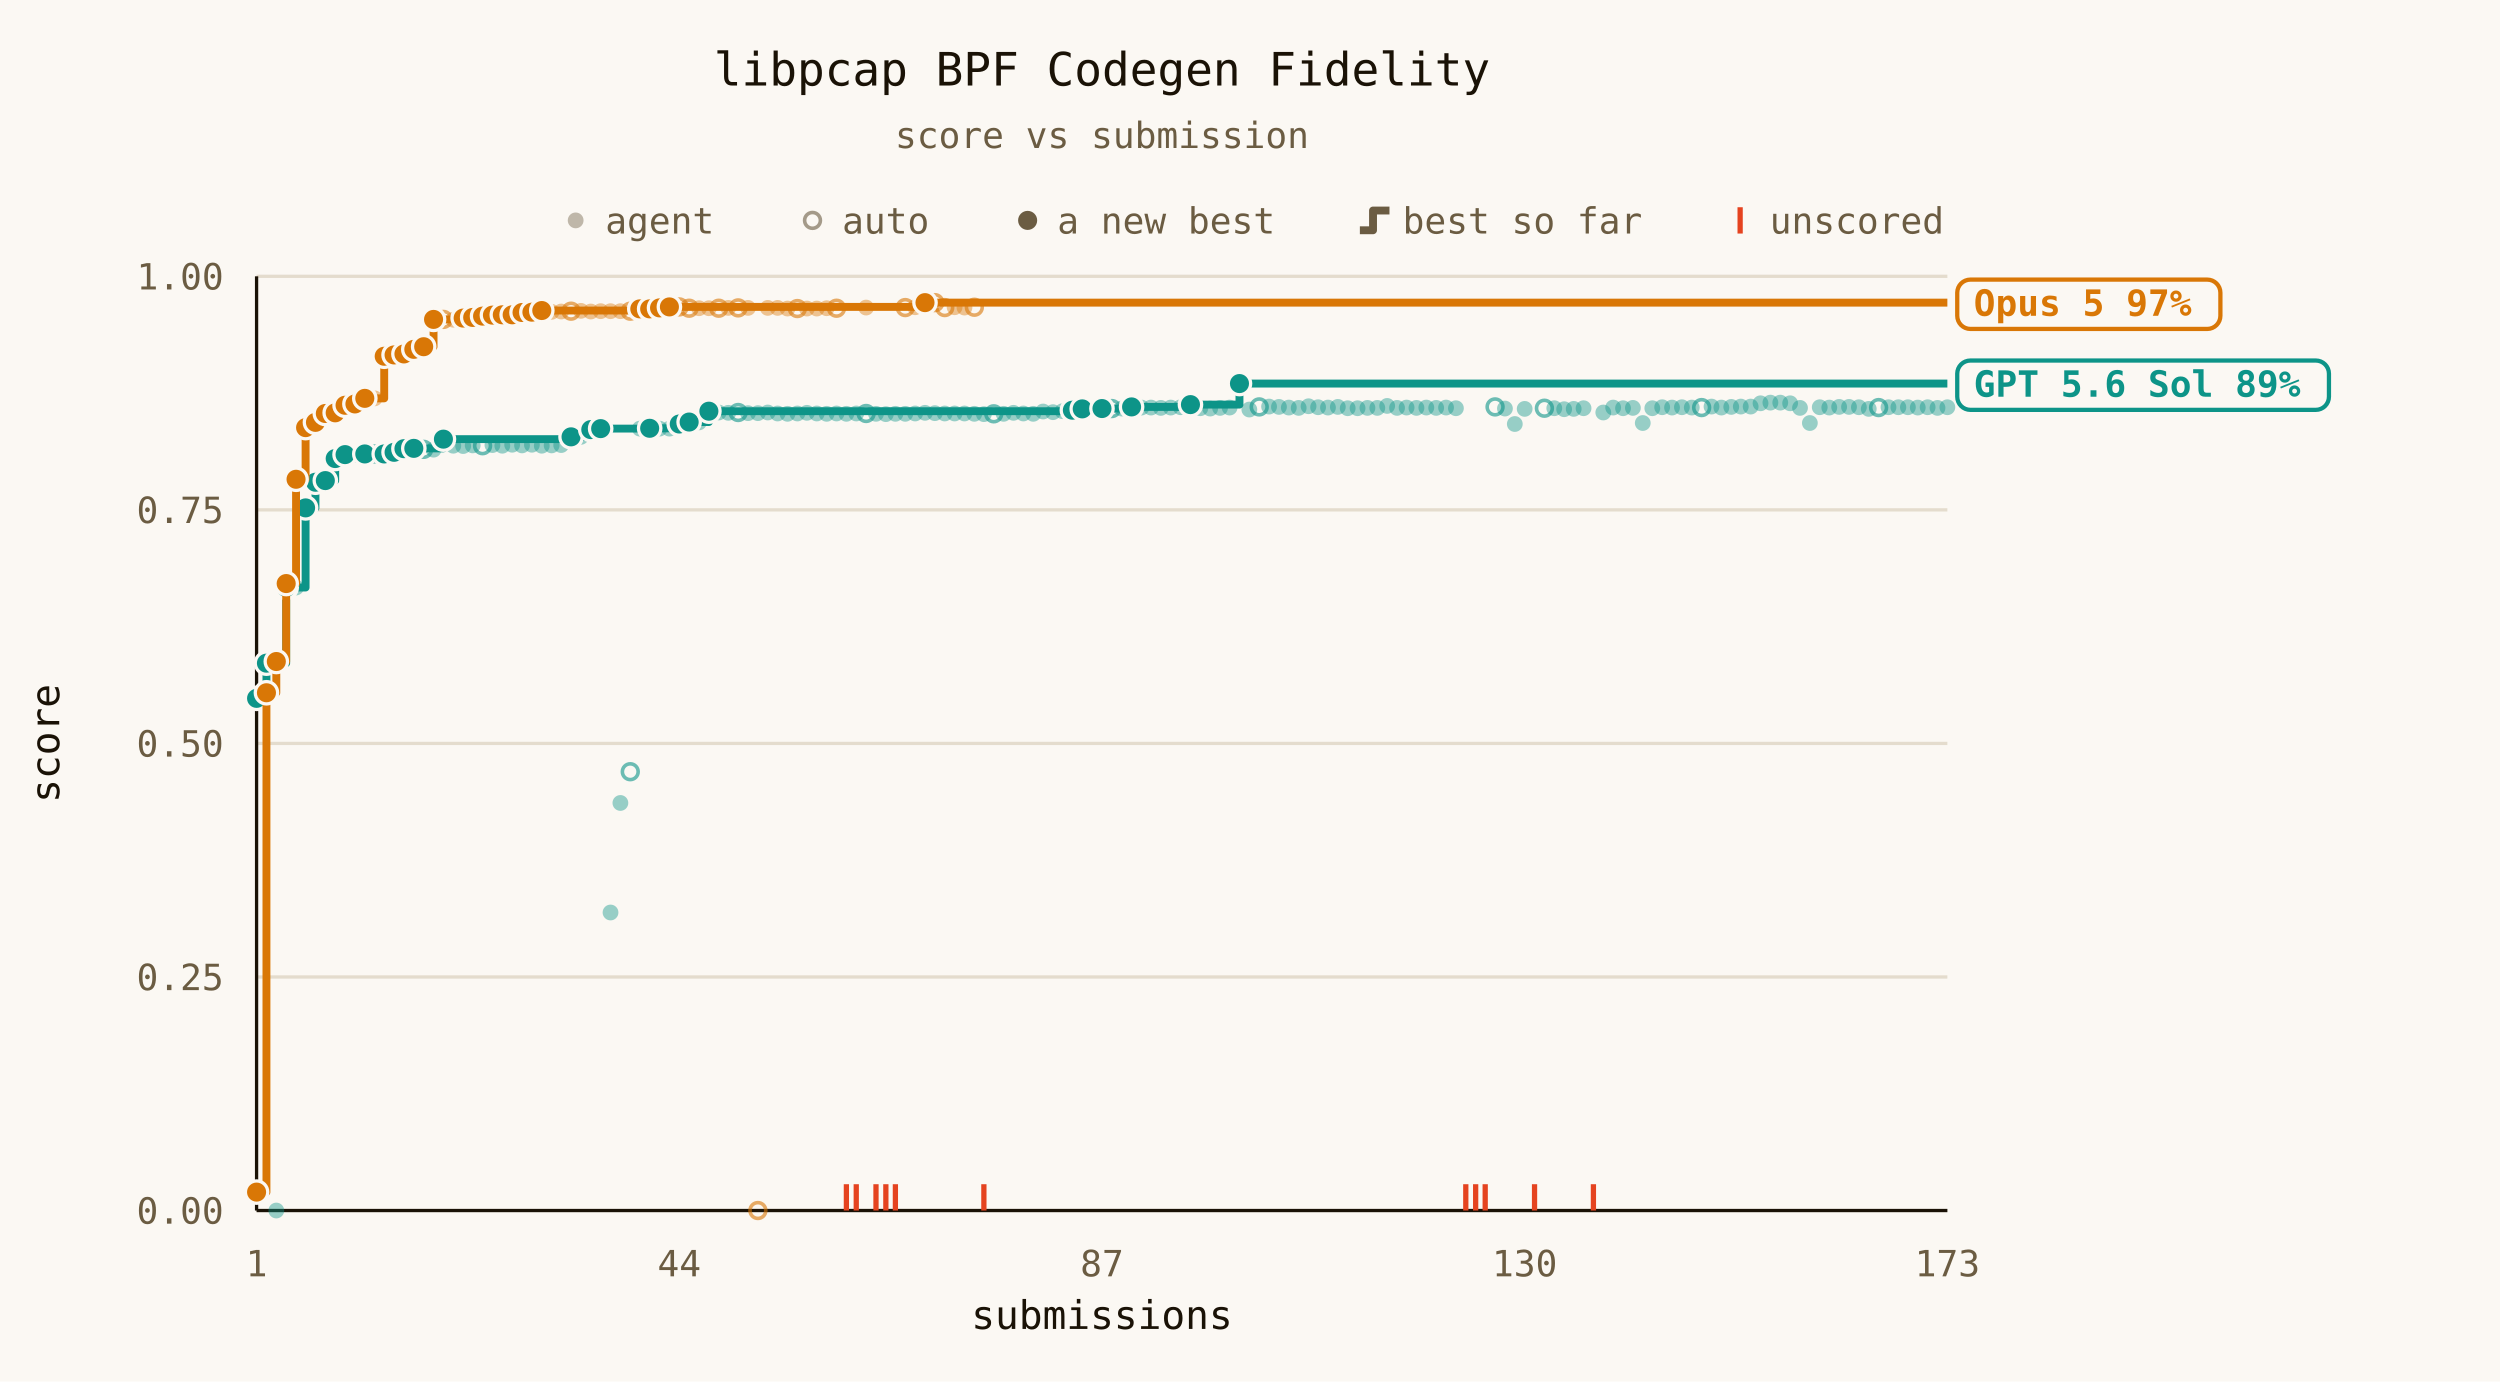
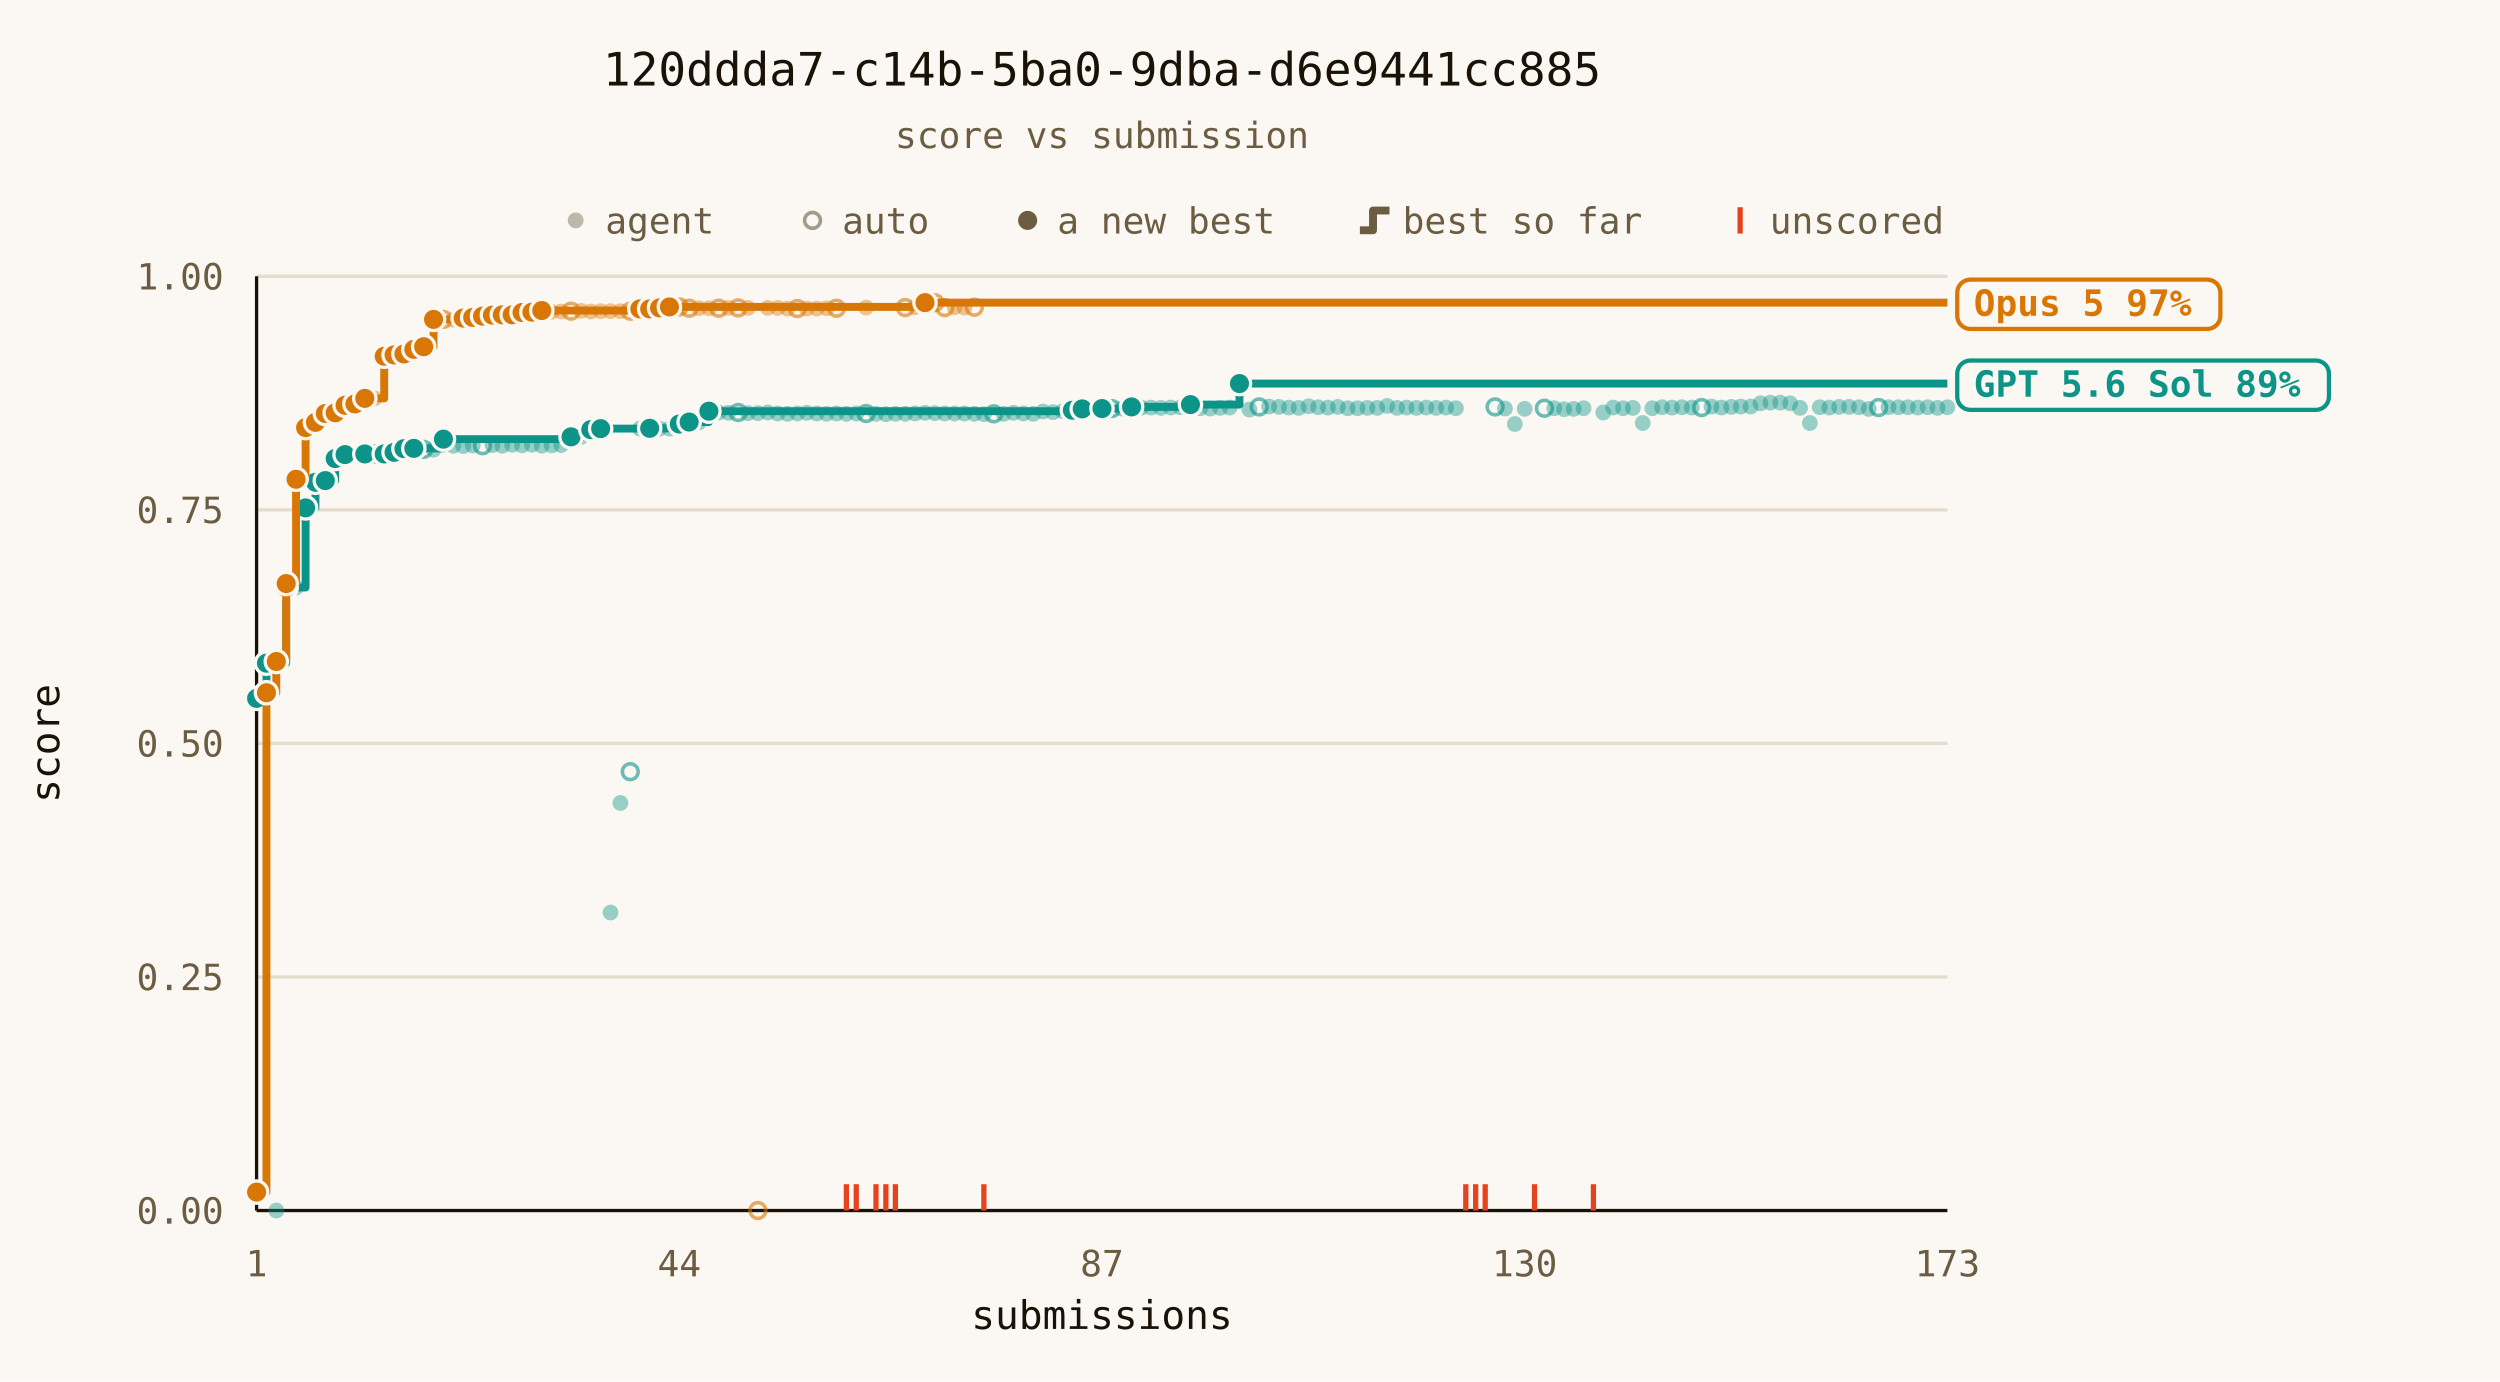
<svg xmlns="http://www.w3.org/2000/svg" width="760" height="420" viewBox="0 0 760 420" font-family="monospace">
  <rect width="760" height="420" fill="#fbf8f3" />
-   <text x="335" y="26" text-anchor="middle" font-size="14" fill="#1a1206">libpcap BPF Codegen Fidelity</text>
+   <text x="335" y="26" text-anchor="middle" font-size="14" fill="#1a1206">120ddda7-c14b-5ba0-9dba-d6e9441cc885</text>
  <text x="335" y="45" text-anchor="middle" font-size="11" fill="#6b5c42">score vs submission</text>
  <line x1="78" y1="368.0" x2="592" y2="368.0" stroke="#e4dccd" stroke-width="1" />
  <text x="68" y="372.0" text-anchor="end" font-size="11" fill="#6b5c42">0.00</text>
  <line x1="78" y1="297.0" x2="592" y2="297.0" stroke="#e4dccd" stroke-width="1" />
  <text x="68" y="301.0" text-anchor="end" font-size="11" fill="#6b5c42">0.25</text>
  <line x1="78" y1="226.0" x2="592" y2="226.0" stroke="#e4dccd" stroke-width="1" />
  <text x="68" y="230.0" text-anchor="end" font-size="11" fill="#6b5c42">0.50</text>
  <line x1="78" y1="155.0" x2="592" y2="155.0" stroke="#e4dccd" stroke-width="1" />
  <text x="68" y="159.0" text-anchor="end" font-size="11" fill="#6b5c42">0.75</text>
  <line x1="78" y1="84.0" x2="592" y2="84.0" stroke="#e4dccd" stroke-width="1" />
  <text x="68" y="88.0" text-anchor="end" font-size="11" fill="#6b5c42">1.00</text>
  <text x="78.0" y="388" text-anchor="middle" font-size="11" fill="#6b5c42">1</text>
  <text x="206.5" y="388" text-anchor="middle" font-size="11" fill="#6b5c42">44</text>
  <text x="335.0" y="388" text-anchor="middle" font-size="11" fill="#6b5c42">87</text>
  <text x="463.5" y="388" text-anchor="middle" font-size="11" fill="#6b5c42">130</text>
  <text x="592.0" y="388" text-anchor="middle" font-size="11" fill="#6b5c42">173</text>
  <line x1="78" y1="84" x2="78" y2="368" stroke="#1a1206" />
  <line x1="78" y1="368" x2="592" y2="368" stroke="#1a1206" />
  <text x="335" y="404" text-anchor="middle" font-size="12" fill="#1a1206">submissions</text>
  <text x="18" y="226" font-size="12" fill="#1a1206" transform="rotate(-90 18 226)" text-anchor="middle">score</text>
  <circle cx="175.0" cy="67.0" r="2.4" fill="#6b5c42" opacity="0.42" />
  <text x="184.0" y="71.0" font-size="11" fill="#6b5c42">agent</text>
  <circle cx="247.0" cy="67.0" r="2.4" fill="none" stroke="#6b5c42" stroke-width="1.1" opacity="0.6" />
  <text x="256.0" y="71.0" font-size="11" fill="#6b5c42">auto</text>
  <circle cx="312.4" cy="67.0" r="3.4" fill="#6b5c42" stroke="#fbf8f3" stroke-width="1" />
  <text x="321.4" y="71.0" font-size="11" fill="#6b5c42">a new best</text>
  <path d="M 413.4 70.0 L 417.4 70.0 L 417.4 64.0 L 422.4 64.0" fill="none" stroke="#6b5c42" stroke-width="2.4" stroke-linejoin="round" />
  <text x="426.4" y="71.0" font-size="11" fill="#6b5c42">best so far</text>
  <line x1="529.0" y1="71.0" x2="529.0" y2="63.0" stroke="#e5431f" stroke-width="1.6" />
  <text x="538.0" y="71.0" font-size="11" fill="#6b5c42">unscored</text>
  <circle cx="78.0" cy="212.3" r="2.4" fill="none" stroke="#0d9488" stroke-width="1.1" opacity="0.6" />
  <circle cx="81.0" cy="201.6" r="2.4" fill="#0d9488" opacity="0.42" />
  <circle cx="84.0" cy="368.0" r="2.4" fill="#0d9488" opacity="0.42" />
  <circle cx="87.0" cy="178.6" r="2.4" fill="none" stroke="#0d9488" stroke-width="1.1" opacity="0.6" />
  <circle cx="90.0" cy="178.6" r="2.4" fill="#0d9488" opacity="0.42" />
  <circle cx="92.9" cy="154.4" r="2.4" fill="#0d9488" opacity="0.42" />
  <circle cx="95.9" cy="146.6" r="2.4" fill="#0d9488" opacity="0.42" />
  <circle cx="98.9" cy="146.1" r="2.4" fill="none" stroke="#0d9488" stroke-width="1.1" opacity="0.6" />
  <circle cx="101.9" cy="139.4" r="2.4" fill="none" stroke="#0d9488" stroke-width="1.1" opacity="0.6" />
  <circle cx="104.9" cy="138.2" r="2.4" fill="#0d9488" opacity="0.42" />
  <circle cx="107.9" cy="138.3" r="2.4" fill="#0d9488" opacity="0.42" />
  <circle cx="110.9" cy="138.0" r="2.4" fill="#0d9488" opacity="0.42" />
  <circle cx="113.9" cy="138.0" r="2.4" fill="none" stroke="#0d9488" stroke-width="1.1" opacity="0.6" />
  <circle cx="116.8" cy="138.0" r="2.4" fill="#0d9488" opacity="0.42" />
  <circle cx="119.8" cy="137.5" r="2.4" fill="#0d9488" opacity="0.42" />
  <circle cx="122.8" cy="136.4" r="2.4" fill="#0d9488" opacity="0.42" />
  <circle cx="125.8" cy="136.3" r="2.4" fill="#0d9488" opacity="0.42" />
  <circle cx="128.8" cy="136.6" r="2.4" fill="none" stroke="#0d9488" stroke-width="1.1" opacity="0.6" />
  <circle cx="131.8" cy="136.7" r="2.4" fill="#0d9488" opacity="0.42" />
  <circle cx="134.8" cy="133.5" r="2.4" fill="#0d9488" opacity="0.42" />
  <circle cx="137.8" cy="135.5" r="2.4" fill="#0d9488" opacity="0.42" />
  <circle cx="140.8" cy="135.6" r="2.4" fill="#0d9488" opacity="0.42" />
  <circle cx="143.7" cy="135.4" r="2.4" fill="#0d9488" opacity="0.42" />
  <circle cx="146.7" cy="135.5" r="2.4" fill="none" stroke="#0d9488" stroke-width="1.1" opacity="0.6" />
  <circle cx="149.7" cy="135.3" r="2.4" fill="#0d9488" opacity="0.42" />
  <circle cx="152.7" cy="135.5" r="2.4" fill="#0d9488" opacity="0.42" />
  <circle cx="155.7" cy="135.2" r="2.4" fill="#0d9488" opacity="0.42" />
  <circle cx="158.7" cy="135.4" r="2.4" fill="#0d9488" opacity="0.42" />
  <circle cx="161.7" cy="135.2" r="2.4" fill="#0d9488" opacity="0.42" />
  <circle cx="164.7" cy="135.5" r="2.4" fill="#0d9488" opacity="0.42" />
  <circle cx="167.7" cy="135.4" r="2.4" fill="#0d9488" opacity="0.42" />
  <circle cx="170.6" cy="135.3" r="2.4" fill="#0d9488" opacity="0.42" />
  <circle cx="173.6" cy="132.8" r="2.4" fill="none" stroke="#0d9488" stroke-width="1.1" opacity="0.6" />
  <circle cx="176.6" cy="132.8" r="2.4" fill="#0d9488" opacity="0.42" />
  <circle cx="179.6" cy="130.6" r="2.4" fill="#0d9488" opacity="0.42" />
  <circle cx="182.6" cy="130.3" r="2.4" fill="#0d9488" opacity="0.42" />
  <circle cx="185.6" cy="277.4" r="2.4" fill="#0d9488" opacity="0.42" />
  <circle cx="188.6" cy="244.1" r="2.4" fill="#0d9488" opacity="0.42" />
  <circle cx="191.6" cy="234.6" r="2.4" fill="none" stroke="#0d9488" stroke-width="1.1" opacity="0.6" />
  <circle cx="194.5" cy="130.3" r="2.4" fill="#0d9488" opacity="0.42" />
  <circle cx="197.5" cy="130.2" r="2.4" fill="#0d9488" opacity="0.42" />
  <circle cx="200.5" cy="130.3" r="2.4" fill="#0d9488" opacity="0.42" />
  <circle cx="203.5" cy="130.3" r="2.4" fill="#0d9488" opacity="0.42" />
  <circle cx="206.5" cy="128.9" r="2.4" fill="#0d9488" opacity="0.42" />
  <circle cx="209.5" cy="128.3" r="2.4" fill="#0d9488" opacity="0.42" />
  <circle cx="212.5" cy="128.4" r="2.4" fill="#0d9488" opacity="0.42" />
  <circle cx="215.5" cy="125.0" r="2.4" fill="#0d9488" opacity="0.42" />
  <circle cx="218.5" cy="125.4" r="2.4" fill="#0d9488" opacity="0.42" />
  <circle cx="221.4" cy="125.5" r="2.4" fill="#0d9488" opacity="0.42" />
  <circle cx="224.4" cy="125.4" r="2.4" fill="none" stroke="#0d9488" stroke-width="1.1" opacity="0.6" />
  <circle cx="227.4" cy="125.6" r="2.4" fill="#0d9488" opacity="0.42" />
  <circle cx="230.4" cy="125.6" r="2.4" fill="#0d9488" opacity="0.42" />
  <circle cx="233.4" cy="125.4" r="2.4" fill="#0d9488" opacity="0.42" />
  <circle cx="236.4" cy="125.7" r="2.4" fill="#0d9488" opacity="0.42" />
  <circle cx="239.4" cy="125.8" r="2.4" fill="#0d9488" opacity="0.42" />
  <circle cx="242.4" cy="125.7" r="2.4" fill="#0d9488" opacity="0.42" />
  <circle cx="245.3" cy="125.5" r="2.4" fill="#0d9488" opacity="0.42" />
  <circle cx="248.3" cy="125.7" r="2.4" fill="#0d9488" opacity="0.42" />
  <circle cx="251.3" cy="125.8" r="2.4" fill="#0d9488" opacity="0.42" />
  <circle cx="254.3" cy="125.7" r="2.4" fill="#0d9488" opacity="0.42" />
  <circle cx="257.3" cy="125.8" r="2.4" fill="#0d9488" opacity="0.42" />
  <circle cx="260.3" cy="125.7" r="2.4" fill="#0d9488" opacity="0.42" />
  <circle cx="263.3" cy="125.7" r="2.4" fill="none" stroke="#0d9488" stroke-width="1.1" opacity="0.6" />
  <circle cx="266.3" cy="125.8" r="2.4" fill="#0d9488" opacity="0.42" />
  <circle cx="269.3" cy="125.9" r="2.4" fill="#0d9488" opacity="0.42" />
  <circle cx="272.2" cy="125.8" r="2.4" fill="#0d9488" opacity="0.42" />
  <circle cx="275.2" cy="125.8" r="2.4" fill="#0d9488" opacity="0.42" />
  <circle cx="278.2" cy="125.7" r="2.4" fill="#0d9488" opacity="0.42" />
  <circle cx="281.2" cy="125.5" r="2.4" fill="#0d9488" opacity="0.42" />
  <circle cx="284.2" cy="125.6" r="2.4" fill="#0d9488" opacity="0.42" />
  <circle cx="287.2" cy="125.7" r="2.4" fill="#0d9488" opacity="0.42" />
  <circle cx="290.2" cy="125.7" r="2.4" fill="#0d9488" opacity="0.42" />
  <circle cx="293.2" cy="125.7" r="2.4" fill="#0d9488" opacity="0.42" />
  <circle cx="296.2" cy="125.8" r="2.4" fill="#0d9488" opacity="0.42" />
  <circle cx="299.1" cy="125.9" r="2.4" fill="#0d9488" opacity="0.42" />
  <circle cx="302.1" cy="125.8" r="2.4" fill="none" stroke="#0d9488" stroke-width="1.1" opacity="0.6" />
  <circle cx="305.1" cy="125.8" r="2.4" fill="#0d9488" opacity="0.42" />
  <circle cx="308.1" cy="125.5" r="2.4" fill="#0d9488" opacity="0.42" />
  <circle cx="311.1" cy="125.7" r="2.4" fill="#0d9488" opacity="0.42" />
  <circle cx="314.1" cy="125.8" r="2.4" fill="#0d9488" opacity="0.42" />
  <circle cx="317.1" cy="125.1" r="2.4" fill="#0d9488" opacity="0.42" />
  <circle cx="320.1" cy="125.3" r="2.4" fill="#0d9488" opacity="0.42" />
  <circle cx="323.0" cy="125.0" r="2.4" fill="#0d9488" opacity="0.42" />
  <circle cx="326.0" cy="124.7" r="2.4" fill="#0d9488" opacity="0.42" />
  <circle cx="329.0" cy="124.3" r="2.4" fill="#0d9488" opacity="0.42" />
  <circle cx="332.0" cy="124.3" r="2.4" fill="#0d9488" opacity="0.42" />
  <circle cx="335.0" cy="124.2" r="2.4" fill="#0d9488" opacity="0.42" />
  <circle cx="338.0" cy="124.2" r="2.4" fill="none" stroke="#0d9488" stroke-width="1.1" opacity="0.6" />
  <circle cx="341.0" cy="124.2" r="2.4" fill="#0d9488" opacity="0.42" />
  <circle cx="344.0" cy="123.7" r="2.4" fill="#0d9488" opacity="0.42" />
  <circle cx="347.0" cy="123.9" r="2.4" fill="#0d9488" opacity="0.42" />
  <circle cx="349.9" cy="123.9" r="2.4" fill="#0d9488" opacity="0.42" />
  <circle cx="352.9" cy="124.0" r="2.4" fill="#0d9488" opacity="0.42" />
  <circle cx="355.9" cy="123.9" r="2.4" fill="#0d9488" opacity="0.42" />
  <circle cx="358.9" cy="123.8" r="2.4" fill="#0d9488" opacity="0.42" />
  <circle cx="361.9" cy="123.0" r="2.4" fill="#0d9488" opacity="0.42" />
  <circle cx="364.9" cy="124.1" r="2.4" fill="#0d9488" opacity="0.42" />
  <circle cx="367.9" cy="124.2" r="2.4" fill="#0d9488" opacity="0.42" />
  <circle cx="370.9" cy="124.0" r="2.4" fill="#0d9488" opacity="0.42" />
  <circle cx="373.8" cy="123.9" r="2.4" fill="#0d9488" opacity="0.42" />
  <circle cx="376.8" cy="116.6" r="2.4" fill="#0d9488" opacity="0.42" />
  <circle cx="379.8" cy="124.5" r="2.4" fill="#0d9488" opacity="0.42" />
  <circle cx="382.8" cy="123.7" r="2.4" fill="none" stroke="#0d9488" stroke-width="1.1" opacity="0.6" />
  <circle cx="385.8" cy="123.6" r="2.4" fill="#0d9488" opacity="0.42" />
  <circle cx="388.8" cy="123.7" r="2.4" fill="#0d9488" opacity="0.42" />
  <circle cx="391.8" cy="123.9" r="2.4" fill="#0d9488" opacity="0.42" />
  <circle cx="394.8" cy="124.0" r="2.4" fill="#0d9488" opacity="0.42" />
  <circle cx="397.8" cy="123.5" r="2.4" fill="#0d9488" opacity="0.42" />
  <circle cx="400.7" cy="123.8" r="2.4" fill="#0d9488" opacity="0.42" />
  <circle cx="403.7" cy="123.9" r="2.4" fill="#0d9488" opacity="0.42" />
  <circle cx="406.7" cy="123.7" r="2.4" fill="#0d9488" opacity="0.42" />
  <circle cx="409.7" cy="124.1" r="2.4" fill="#0d9488" opacity="0.42" />
  <circle cx="412.7" cy="124.1" r="2.4" fill="#0d9488" opacity="0.42" />
  <circle cx="415.7" cy="124.0" r="2.4" fill="#0d9488" opacity="0.42" />
  <circle cx="418.7" cy="124.0" r="2.4" fill="#0d9488" opacity="0.42" />
  <circle cx="421.7" cy="123.4" r="2.4" fill="#0d9488" opacity="0.42" />
  <circle cx="424.7" cy="124.0" r="2.4" fill="#0d9488" opacity="0.42" />
  <circle cx="427.6" cy="123.9" r="2.4" fill="#0d9488" opacity="0.42" />
  <circle cx="430.6" cy="124.0" r="2.4" fill="#0d9488" opacity="0.42" />
  <circle cx="433.6" cy="123.9" r="2.4" fill="#0d9488" opacity="0.42" />
  <circle cx="436.6" cy="124.0" r="2.4" fill="#0d9488" opacity="0.42" />
  <circle cx="439.6" cy="123.9" r="2.4" fill="#0d9488" opacity="0.42" />
  <circle cx="442.6" cy="124.1" r="2.4" fill="#0d9488" opacity="0.42" />
  <circle cx="454.5" cy="123.7" r="2.4" fill="none" stroke="#0d9488" stroke-width="1.1" opacity="0.6" />
  <circle cx="457.5" cy="124.2" r="2.4" fill="#0d9488" opacity="0.42" />
  <circle cx="460.5" cy="128.9" r="2.4" fill="#0d9488" opacity="0.42" />
  <circle cx="463.5" cy="124.3" r="2.4" fill="#0d9488" opacity="0.42" />
  <circle cx="469.5" cy="124.1" r="2.4" fill="none" stroke="#0d9488" stroke-width="1.1" opacity="0.6" />
  <circle cx="472.5" cy="124.1" r="2.4" fill="#0d9488" opacity="0.42" />
  <circle cx="475.5" cy="124.4" r="2.4" fill="#0d9488" opacity="0.42" />
  <circle cx="478.4" cy="124.3" r="2.4" fill="#0d9488" opacity="0.42" />
  <circle cx="481.4" cy="124.1" r="2.4" fill="#0d9488" opacity="0.42" />
  <circle cx="487.4" cy="125.4" r="2.4" fill="#0d9488" opacity="0.42" />
  <circle cx="490.4" cy="123.9" r="2.4" fill="#0d9488" opacity="0.42" />
  <circle cx="493.4" cy="124.1" r="2.4" fill="#0d9488" opacity="0.42" />
  <circle cx="496.4" cy="124.0" r="2.4" fill="#0d9488" opacity="0.42" />
  <circle cx="499.4" cy="128.6" r="2.4" fill="#0d9488" opacity="0.42" />
  <circle cx="502.3" cy="124.1" r="2.4" fill="#0d9488" opacity="0.42" />
  <circle cx="505.3" cy="123.8" r="2.4" fill="#0d9488" opacity="0.42" />
  <circle cx="508.3" cy="123.9" r="2.4" fill="#0d9488" opacity="0.42" />
  <circle cx="511.3" cy="123.8" r="2.4" fill="#0d9488" opacity="0.42" />
  <circle cx="514.3" cy="123.9" r="2.4" fill="#0d9488" opacity="0.42" />
  <circle cx="517.3" cy="123.9" r="2.4" fill="none" stroke="#0d9488" stroke-width="1.1" opacity="0.6" />
  <circle cx="520.3" cy="123.6" r="2.4" fill="#0d9488" opacity="0.42" />
  <circle cx="523.3" cy="123.9" r="2.4" fill="#0d9488" opacity="0.42" />
  <circle cx="526.3" cy="123.7" r="2.4" fill="#0d9488" opacity="0.42" />
  <circle cx="529.2" cy="123.6" r="2.4" fill="#0d9488" opacity="0.42" />
  <circle cx="532.2" cy="123.6" r="2.4" fill="#0d9488" opacity="0.42" />
  <circle cx="535.2" cy="122.6" r="2.4" fill="#0d9488" opacity="0.42" />
  <circle cx="538.2" cy="122.4" r="2.4" fill="#0d9488" opacity="0.42" />
  <circle cx="541.2" cy="122.4" r="2.4" fill="#0d9488" opacity="0.42" />
  <circle cx="544.2" cy="122.6" r="2.4" fill="#0d9488" opacity="0.42" />
  <circle cx="547.2" cy="124.0" r="2.4" fill="#0d9488" opacity="0.42" />
  <circle cx="550.2" cy="128.6" r="2.4" fill="#0d9488" opacity="0.42" />
  <circle cx="553.2" cy="123.8" r="2.4" fill="#0d9488" opacity="0.42" />
  <circle cx="556.1" cy="123.9" r="2.4" fill="#0d9488" opacity="0.42" />
  <circle cx="559.1" cy="123.7" r="2.4" fill="#0d9488" opacity="0.42" />
  <circle cx="562.1" cy="123.7" r="2.4" fill="#0d9488" opacity="0.42" />
  <circle cx="565.1" cy="123.8" r="2.4" fill="#0d9488" opacity="0.42" />
  <circle cx="568.1" cy="124.3" r="2.4" fill="#0d9488" opacity="0.42" />
  <circle cx="571.1" cy="123.9" r="2.4" fill="none" stroke="#0d9488" stroke-width="1.1" opacity="0.6" />
  <circle cx="574.1" cy="123.8" r="2.4" fill="#0d9488" opacity="0.42" />
  <circle cx="577.1" cy="123.8" r="2.4" fill="#0d9488" opacity="0.42" />
  <circle cx="580.0" cy="123.8" r="2.4" fill="#0d9488" opacity="0.42" />
  <circle cx="583.0" cy="123.9" r="2.4" fill="#0d9488" opacity="0.42" />
  <circle cx="586.0" cy="123.8" r="2.4" fill="#0d9488" opacity="0.42" />
  <circle cx="589.0" cy="124.0" r="2.4" fill="#0d9488" opacity="0.42" />
  <circle cx="592.0" cy="123.8" r="2.4" fill="#0d9488" opacity="0.42" />
  <line x1="445.6" y1="368" x2="445.6" y2="360" stroke="#e5431f" stroke-width="1.6" />
  <line x1="448.6" y1="368" x2="448.6" y2="360" stroke="#e5431f" stroke-width="1.6" />
  <line x1="451.5" y1="368" x2="451.5" y2="360" stroke="#e5431f" stroke-width="1.6" />
  <line x1="466.5" y1="368" x2="466.5" y2="360" stroke="#e5431f" stroke-width="1.6" />
  <line x1="484.4" y1="368" x2="484.4" y2="360" stroke="#e5431f" stroke-width="1.6" />
  <path d="M 78.0 212.3 L 81.0 212.3 L 81.0 201.6 L 87.0 201.6 L 87.0 178.6 L 92.9 178.6 L 92.9 154.4 L 95.9 154.4 L 95.9 146.6 L 98.9 146.6 L 98.9 146.1 L 101.9 146.1 L 101.9 139.4 L 104.9 139.4 L 104.9 138.2 L 110.9 138.2 L 110.9 138.0 L 116.8 138.0 L 116.8 138.0 L 119.8 138.0 L 119.8 137.5 L 122.8 137.5 L 122.8 136.4 L 125.8 136.4 L 125.8 136.3 L 134.8 136.3 L 134.8 133.5 L 173.6 133.5 L 173.6 132.8 L 179.6 132.8 L 179.6 130.6 L 182.6 130.6 L 182.6 130.3 L 197.5 130.3 L 197.5 130.2 L 206.5 130.2 L 206.5 128.9 L 209.5 128.9 L 209.5 128.3 L 215.5 128.3 L 215.5 125.0 L 326.0 125.0 L 326.0 124.7 L 329.0 124.7 L 329.0 124.3 L 335.0 124.3 L 335.0 124.2 L 344.0 124.2 L 344.0 123.7 L 361.9 123.7 L 361.9 123.0 L 376.8 123.0 L 376.8 116.6 L 592 116.6" fill="none" stroke="#0d9488" stroke-width="2.4" stroke-linejoin="round" />
  <circle cx="78.0" cy="212.3" r="3.4" fill="#0d9488" stroke="#fbf8f3" stroke-width="1" />
  <circle cx="81.0" cy="201.6" r="3.4" fill="#0d9488" stroke="#fbf8f3" stroke-width="1" />
  <circle cx="87.0" cy="178.6" r="3.4" fill="#0d9488" stroke="#fbf8f3" stroke-width="1" />
  <circle cx="92.9" cy="154.4" r="3.4" fill="#0d9488" stroke="#fbf8f3" stroke-width="1" />
  <circle cx="95.9" cy="146.6" r="3.4" fill="#0d9488" stroke="#fbf8f3" stroke-width="1" />
  <circle cx="98.9" cy="146.1" r="3.4" fill="#0d9488" stroke="#fbf8f3" stroke-width="1" />
  <circle cx="101.9" cy="139.4" r="3.4" fill="#0d9488" stroke="#fbf8f3" stroke-width="1" />
  <circle cx="104.9" cy="138.2" r="3.4" fill="#0d9488" stroke="#fbf8f3" stroke-width="1" />
  <circle cx="110.9" cy="138.0" r="3.4" fill="#0d9488" stroke="#fbf8f3" stroke-width="1" />
  <circle cx="116.8" cy="138.0" r="3.4" fill="#0d9488" stroke="#fbf8f3" stroke-width="1" />
  <circle cx="119.8" cy="137.5" r="3.4" fill="#0d9488" stroke="#fbf8f3" stroke-width="1" />
  <circle cx="122.8" cy="136.4" r="3.4" fill="#0d9488" stroke="#fbf8f3" stroke-width="1" />
  <circle cx="125.8" cy="136.3" r="3.4" fill="#0d9488" stroke="#fbf8f3" stroke-width="1" />
  <circle cx="134.8" cy="133.5" r="3.4" fill="#0d9488" stroke="#fbf8f3" stroke-width="1" />
  <circle cx="173.6" cy="132.8" r="3.4" fill="#0d9488" stroke="#fbf8f3" stroke-width="1" />
  <circle cx="179.6" cy="130.6" r="3.4" fill="#0d9488" stroke="#fbf8f3" stroke-width="1" />
  <circle cx="182.6" cy="130.3" r="3.4" fill="#0d9488" stroke="#fbf8f3" stroke-width="1" />
  <circle cx="197.5" cy="130.2" r="3.4" fill="#0d9488" stroke="#fbf8f3" stroke-width="1" />
  <circle cx="206.5" cy="128.9" r="3.4" fill="#0d9488" stroke="#fbf8f3" stroke-width="1" />
  <circle cx="209.5" cy="128.3" r="3.4" fill="#0d9488" stroke="#fbf8f3" stroke-width="1" />
  <circle cx="215.5" cy="125.0" r="3.4" fill="#0d9488" stroke="#fbf8f3" stroke-width="1" />
  <circle cx="326.0" cy="124.7" r="3.4" fill="#0d9488" stroke="#fbf8f3" stroke-width="1" />
  <circle cx="329.0" cy="124.3" r="3.4" fill="#0d9488" stroke="#fbf8f3" stroke-width="1" />
  <circle cx="335.0" cy="124.2" r="3.4" fill="#0d9488" stroke="#fbf8f3" stroke-width="1" />
  <circle cx="344.0" cy="123.7" r="3.4" fill="#0d9488" stroke="#fbf8f3" stroke-width="1" />
  <circle cx="361.9" cy="123.0" r="3.4" fill="#0d9488" stroke="#fbf8f3" stroke-width="1" />
  <circle cx="376.8" cy="116.6" r="3.4" fill="#0d9488" stroke="#fbf8f3" stroke-width="1" />
  <rect x="595" y="109.6" width="113" height="15" rx="4" fill="#fbf8f3" stroke="#0d9488" stroke-width="1.3" />
  <text x="600.0" y="120.6" font-size="11" fill="#0d9488" font-weight="bold">GPT 5.6 Sol 89%</text>
  <circle cx="78.0" cy="362.4" r="2.4" fill="none" stroke="#d97706" stroke-width="1.1" opacity="0.6" />
  <circle cx="81.0" cy="210.6" r="2.4" fill="none" stroke="#d97706" stroke-width="1.1" opacity="0.6" />
  <circle cx="84.0" cy="201.1" r="2.4" fill="#d97706" opacity="0.42" />
  <circle cx="87.0" cy="177.4" r="2.4" fill="#d97706" opacity="0.42" />
  <circle cx="90.0" cy="145.7" r="2.4" fill="#d97706" opacity="0.42" />
  <circle cx="92.9" cy="130.0" r="2.4" fill="#d97706" opacity="0.42" />
  <circle cx="95.9" cy="128.4" r="2.4" fill="#d97706" opacity="0.42" />
  <circle cx="98.9" cy="125.7" r="2.4" fill="#d97706" opacity="0.42" />
  <circle cx="101.9" cy="125.5" r="2.4" fill="none" stroke="#d97706" stroke-width="1.1" opacity="0.6" />
  <circle cx="104.9" cy="123.2" r="2.4" fill="#d97706" opacity="0.42" />
  <circle cx="107.9" cy="122.8" r="2.4" fill="#d97706" opacity="0.42" />
  <circle cx="110.9" cy="121.1" r="2.4" fill="#d97706" opacity="0.42" />
  <circle cx="113.9" cy="121.1" r="2.4" fill="#d97706" opacity="0.42" />
  <circle cx="116.8" cy="108.3" r="2.4" fill="none" stroke="#d97706" stroke-width="1.1" opacity="0.6" />
  <circle cx="119.8" cy="107.9" r="2.4" fill="#d97706" opacity="0.42" />
  <circle cx="122.8" cy="107.6" r="2.4" fill="none" stroke="#d97706" stroke-width="1.1" opacity="0.6" />
  <circle cx="125.8" cy="106.2" r="2.4" fill="#d97706" opacity="0.42" />
  <circle cx="128.8" cy="105.4" r="2.4" fill="#d97706" opacity="0.42" />
  <circle cx="131.8" cy="97.1" r="2.4" fill="#d97706" opacity="0.42" />
  <circle cx="134.8" cy="97.1" r="2.4" fill="none" stroke="#d97706" stroke-width="1.1" opacity="0.6" />
  <circle cx="137.8" cy="97.2" r="2.4" fill="#d97706" opacity="0.42" />
  <circle cx="140.8" cy="96.7" r="2.4" fill="#d97706" opacity="0.42" />
  <circle cx="143.7" cy="96.5" r="2.4" fill="none" stroke="#d97706" stroke-width="1.1" opacity="0.6" />
  <circle cx="146.7" cy="96.1" r="2.4" fill="#d97706" opacity="0.42" />
  <circle cx="149.7" cy="95.8" r="2.4" fill="#d97706" opacity="0.42" />
  <circle cx="152.7" cy="95.7" r="2.4" fill="#d97706" opacity="0.42" />
  <circle cx="155.7" cy="95.7" r="2.4" fill="#d97706" opacity="0.42" />
  <circle cx="158.7" cy="95.0" r="2.4" fill="#d97706" opacity="0.42" />
  <circle cx="161.7" cy="94.9" r="2.4" fill="none" stroke="#d97706" stroke-width="1.1" opacity="0.6" />
  <circle cx="164.7" cy="94.4" r="2.4" fill="#d97706" opacity="0.42" />
  <circle cx="167.7" cy="94.8" r="2.4" fill="#d97706" opacity="0.42" />
  <circle cx="170.6" cy="94.7" r="2.4" fill="#d97706" opacity="0.42" />
  <circle cx="173.6" cy="94.6" r="2.4" fill="none" stroke="#d97706" stroke-width="1.1" opacity="0.6" />
  <circle cx="176.6" cy="94.5" r="2.4" fill="#d97706" opacity="0.42" />
  <circle cx="179.6" cy="94.7" r="2.4" fill="#d97706" opacity="0.42" />
  <circle cx="182.6" cy="94.6" r="2.4" fill="#d97706" opacity="0.42" />
  <circle cx="185.6" cy="94.6" r="2.4" fill="#d97706" opacity="0.42" />
  <circle cx="188.6" cy="94.6" r="2.4" fill="#d97706" opacity="0.42" />
  <circle cx="191.6" cy="94.6" r="2.4" fill="none" stroke="#d97706" stroke-width="1.1" opacity="0.6" />
  <circle cx="194.5" cy="93.9" r="2.4" fill="#d97706" opacity="0.42" />
  <circle cx="197.5" cy="93.9" r="2.4" fill="#d97706" opacity="0.42" />
  <circle cx="200.5" cy="93.6" r="2.4" fill="#d97706" opacity="0.42" />
  <circle cx="203.5" cy="93.3" r="2.4" fill="#d97706" opacity="0.42" />
  <circle cx="206.5" cy="93.3" r="2.4" fill="none" stroke="#d97706" stroke-width="1.1" opacity="0.6" />
  <circle cx="209.5" cy="93.7" r="2.4" fill="none" stroke="#d97706" stroke-width="1.1" opacity="0.6" />
  <circle cx="212.5" cy="93.7" r="2.4" fill="#d97706" opacity="0.42" />
  <circle cx="215.5" cy="93.7" r="2.4" fill="#d97706" opacity="0.42" />
  <circle cx="218.5" cy="93.7" r="2.4" fill="none" stroke="#d97706" stroke-width="1.1" opacity="0.6" />
  <circle cx="221.4" cy="93.6" r="2.4" fill="#d97706" opacity="0.42" />
  <circle cx="224.4" cy="93.6" r="2.4" fill="none" stroke="#d97706" stroke-width="1.1" opacity="0.6" />
  <circle cx="227.4" cy="93.6" r="2.4" fill="#d97706" opacity="0.42" />
  <circle cx="230.4" cy="368.0" r="2.4" fill="none" stroke="#d97706" stroke-width="1.1" opacity="0.6" />
  <circle cx="233.4" cy="93.6" r="2.4" fill="#d97706" opacity="0.42" />
  <circle cx="236.4" cy="93.6" r="2.4" fill="#d97706" opacity="0.42" />
  <circle cx="239.4" cy="93.8" r="2.4" fill="#d97706" opacity="0.42" />
  <circle cx="242.4" cy="93.8" r="2.4" fill="none" stroke="#d97706" stroke-width="1.1" opacity="0.6" />
  <circle cx="245.3" cy="93.8" r="2.4" fill="#d97706" opacity="0.42" />
  <circle cx="248.3" cy="93.8" r="2.4" fill="#d97706" opacity="0.42" />
  <circle cx="251.3" cy="93.7" r="2.4" fill="#d97706" opacity="0.42" />
  <circle cx="254.3" cy="93.7" r="2.4" fill="none" stroke="#d97706" stroke-width="1.1" opacity="0.6" />
  <circle cx="263.3" cy="93.5" r="2.4" fill="#d97706" opacity="0.42" />
  <circle cx="275.2" cy="93.5" r="2.4" fill="none" stroke="#d97706" stroke-width="1.1" opacity="0.6" />
  <circle cx="278.2" cy="93.4" r="2.4" fill="#d97706" opacity="0.42" />
  <circle cx="281.2" cy="92.0" r="2.4" fill="#d97706" opacity="0.42" />
  <circle cx="284.2" cy="92.0" r="2.4" fill="none" stroke="#d97706" stroke-width="1.1" opacity="0.6" />
  <circle cx="287.2" cy="93.5" r="2.4" fill="none" stroke="#d97706" stroke-width="1.1" opacity="0.6" />
  <circle cx="290.2" cy="93.4" r="2.4" fill="#d97706" opacity="0.42" />
  <circle cx="293.2" cy="93.5" r="2.4" fill="#d97706" opacity="0.42" />
  <circle cx="296.2" cy="93.4" r="2.4" fill="none" stroke="#d97706" stroke-width="1.1" opacity="0.6" />
  <line x1="257.3" y1="368" x2="257.3" y2="360" stroke="#e5431f" stroke-width="1.6" />
  <line x1="260.3" y1="368" x2="260.3" y2="360" stroke="#e5431f" stroke-width="1.6" />
  <line x1="266.3" y1="368" x2="266.3" y2="360" stroke="#e5431f" stroke-width="1.6" />
  <line x1="269.3" y1="368" x2="269.3" y2="360" stroke="#e5431f" stroke-width="1.6" />
  <line x1="272.2" y1="368" x2="272.2" y2="360" stroke="#e5431f" stroke-width="1.6" />
  <line x1="299.1" y1="368" x2="299.1" y2="360" stroke="#e5431f" stroke-width="1.6" />
  <path d="M 78.0 362.4 L 81.0 362.4 L 81.0 210.6 L 84.0 210.6 L 84.0 201.1 L 87.0 201.1 L 87.0 177.4 L 90.0 177.4 L 90.0 145.7 L 92.9 145.7 L 92.9 130.0 L 95.9 130.0 L 95.9 128.4 L 98.9 128.4 L 98.9 125.7 L 101.9 125.7 L 101.9 125.5 L 104.9 125.5 L 104.9 123.2 L 107.9 123.2 L 107.9 122.8 L 110.9 122.8 L 110.9 121.1 L 116.8 121.1 L 116.8 108.3 L 119.8 108.3 L 119.8 107.9 L 122.8 107.9 L 122.8 107.6 L 125.8 107.6 L 125.8 106.2 L 128.8 106.2 L 128.8 105.4 L 131.8 105.4 L 131.8 97.1 L 140.8 97.1 L 140.8 96.7 L 143.7 96.7 L 143.7 96.5 L 146.7 96.5 L 146.7 96.1 L 149.7 96.1 L 149.7 95.8 L 152.7 95.8 L 152.7 95.7 L 155.7 95.7 L 155.7 95.7 L 158.7 95.7 L 158.7 95.0 L 161.7 95.0 L 161.7 94.9 L 164.7 94.9 L 164.7 94.4 L 194.5 94.4 L 194.5 93.9 L 197.5 93.9 L 197.5 93.9 L 200.5 93.9 L 200.5 93.6 L 203.5 93.6 L 203.5 93.3 L 281.2 93.3 L 281.2 92.0 L 592 92.0" fill="none" stroke="#d97706" stroke-width="2.4" stroke-linejoin="round" />
  <circle cx="78.0" cy="362.4" r="3.4" fill="#d97706" stroke="#fbf8f3" stroke-width="1" />
  <circle cx="81.0" cy="210.6" r="3.4" fill="#d97706" stroke="#fbf8f3" stroke-width="1" />
  <circle cx="84.0" cy="201.1" r="3.4" fill="#d97706" stroke="#fbf8f3" stroke-width="1" />
  <circle cx="87.0" cy="177.4" r="3.4" fill="#d97706" stroke="#fbf8f3" stroke-width="1" />
  <circle cx="90.0" cy="145.7" r="3.4" fill="#d97706" stroke="#fbf8f3" stroke-width="1" />
  <circle cx="92.9" cy="130.0" r="3.4" fill="#d97706" stroke="#fbf8f3" stroke-width="1" />
  <circle cx="95.9" cy="128.4" r="3.4" fill="#d97706" stroke="#fbf8f3" stroke-width="1" />
  <circle cx="98.9" cy="125.7" r="3.4" fill="#d97706" stroke="#fbf8f3" stroke-width="1" />
  <circle cx="101.9" cy="125.5" r="3.4" fill="#d97706" stroke="#fbf8f3" stroke-width="1" />
  <circle cx="104.9" cy="123.2" r="3.4" fill="#d97706" stroke="#fbf8f3" stroke-width="1" />
  <circle cx="107.9" cy="122.8" r="3.4" fill="#d97706" stroke="#fbf8f3" stroke-width="1" />
  <circle cx="110.9" cy="121.1" r="3.4" fill="#d97706" stroke="#fbf8f3" stroke-width="1" />
  <circle cx="116.8" cy="108.3" r="3.4" fill="#d97706" stroke="#fbf8f3" stroke-width="1" />
  <circle cx="119.8" cy="107.9" r="3.4" fill="#d97706" stroke="#fbf8f3" stroke-width="1" />
  <circle cx="122.8" cy="107.6" r="3.4" fill="#d97706" stroke="#fbf8f3" stroke-width="1" />
  <circle cx="125.8" cy="106.2" r="3.4" fill="#d97706" stroke="#fbf8f3" stroke-width="1" />
  <circle cx="128.8" cy="105.4" r="3.4" fill="#d97706" stroke="#fbf8f3" stroke-width="1" />
  <circle cx="131.8" cy="97.1" r="3.4" fill="#d97706" stroke="#fbf8f3" stroke-width="1" />
  <circle cx="140.8" cy="96.7" r="3.4" fill="#d97706" stroke="#fbf8f3" stroke-width="1" />
  <circle cx="143.7" cy="96.5" r="3.4" fill="#d97706" stroke="#fbf8f3" stroke-width="1" />
  <circle cx="146.7" cy="96.1" r="3.4" fill="#d97706" stroke="#fbf8f3" stroke-width="1" />
  <circle cx="149.7" cy="95.8" r="3.4" fill="#d97706" stroke="#fbf8f3" stroke-width="1" />
  <circle cx="152.7" cy="95.7" r="3.4" fill="#d97706" stroke="#fbf8f3" stroke-width="1" />
  <circle cx="155.7" cy="95.7" r="3.4" fill="#d97706" stroke="#fbf8f3" stroke-width="1" />
  <circle cx="158.7" cy="95.0" r="3.4" fill="#d97706" stroke="#fbf8f3" stroke-width="1" />
  <circle cx="161.7" cy="94.9" r="3.4" fill="#d97706" stroke="#fbf8f3" stroke-width="1" />
  <circle cx="164.7" cy="94.4" r="3.4" fill="#d97706" stroke="#fbf8f3" stroke-width="1" />
  <circle cx="194.5" cy="93.9" r="3.4" fill="#d97706" stroke="#fbf8f3" stroke-width="1" />
  <circle cx="197.5" cy="93.9" r="3.4" fill="#d97706" stroke="#fbf8f3" stroke-width="1" />
  <circle cx="200.5" cy="93.6" r="3.4" fill="#d97706" stroke="#fbf8f3" stroke-width="1" />
  <circle cx="203.5" cy="93.3" r="3.4" fill="#d97706" stroke="#fbf8f3" stroke-width="1" />
  <circle cx="281.2" cy="92.0" r="3.4" fill="#d97706" stroke="#fbf8f3" stroke-width="1" />
  <rect x="595" y="85.0" width="80" height="15" rx="4" fill="#fbf8f3" stroke="#d97706" stroke-width="1.3" />
  <text x="600.0" y="96.0" font-size="11" fill="#d97706" font-weight="bold">Opus 5 97%</text>
</svg>
